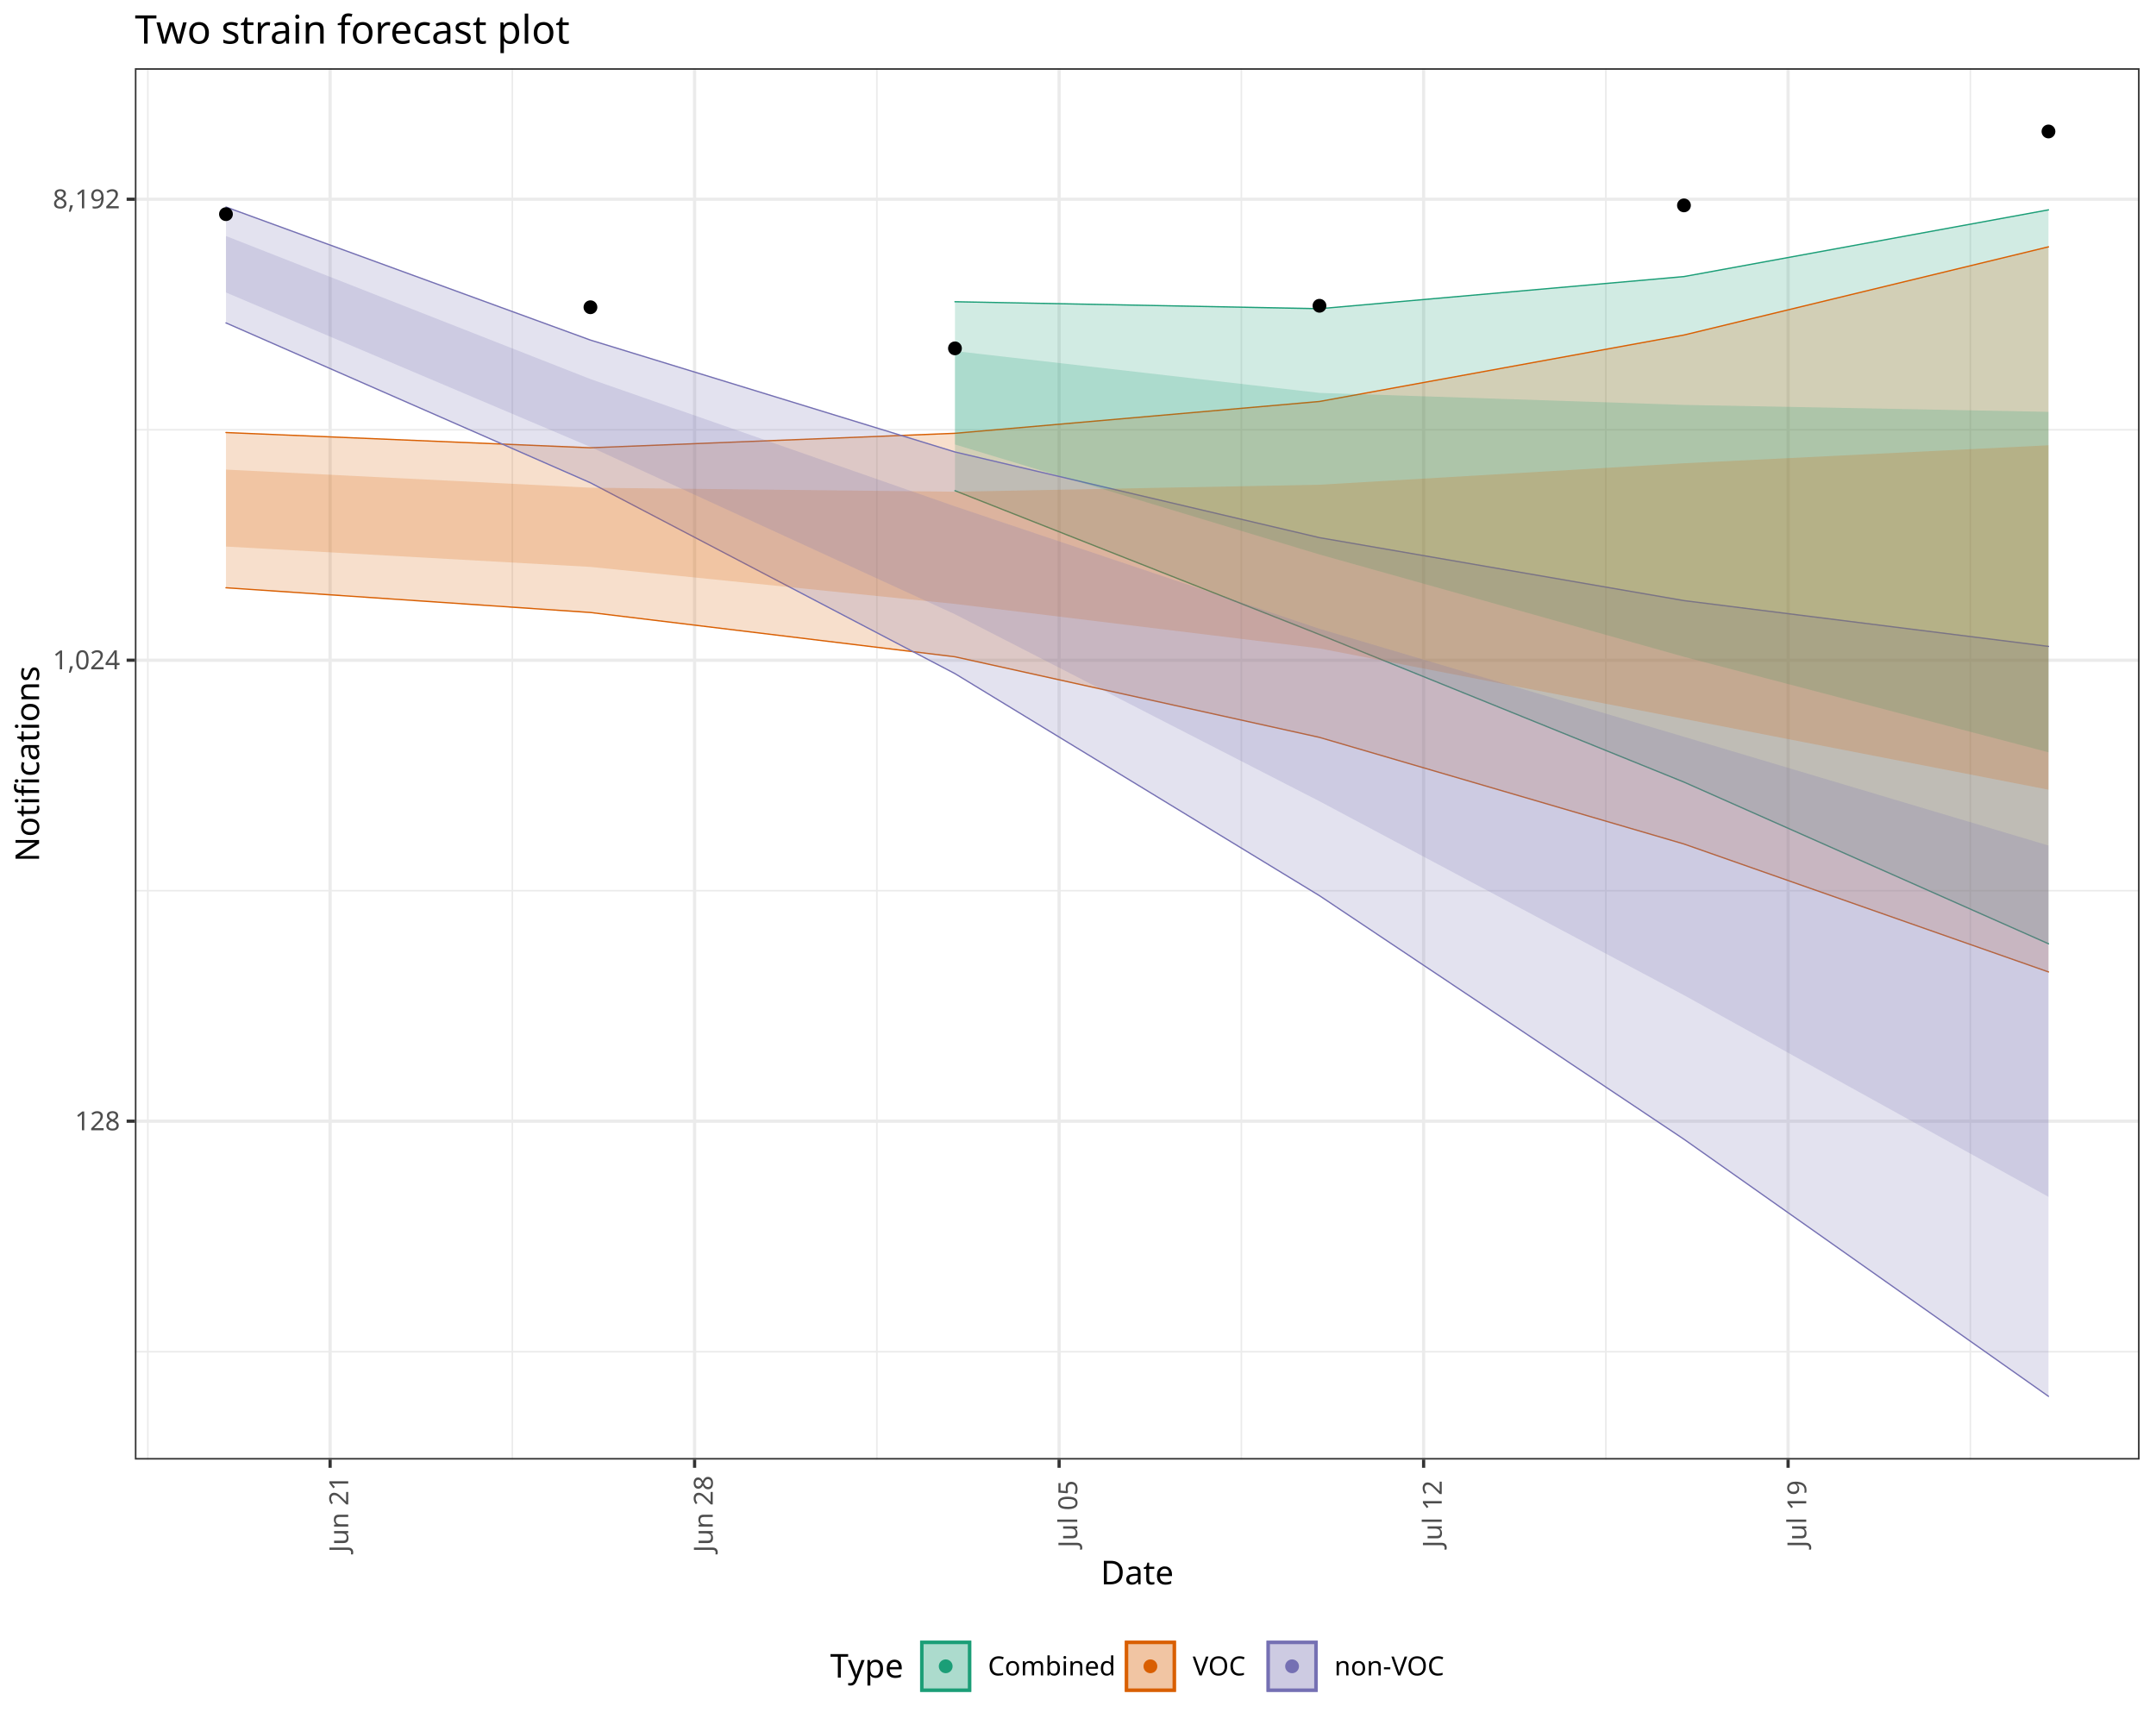
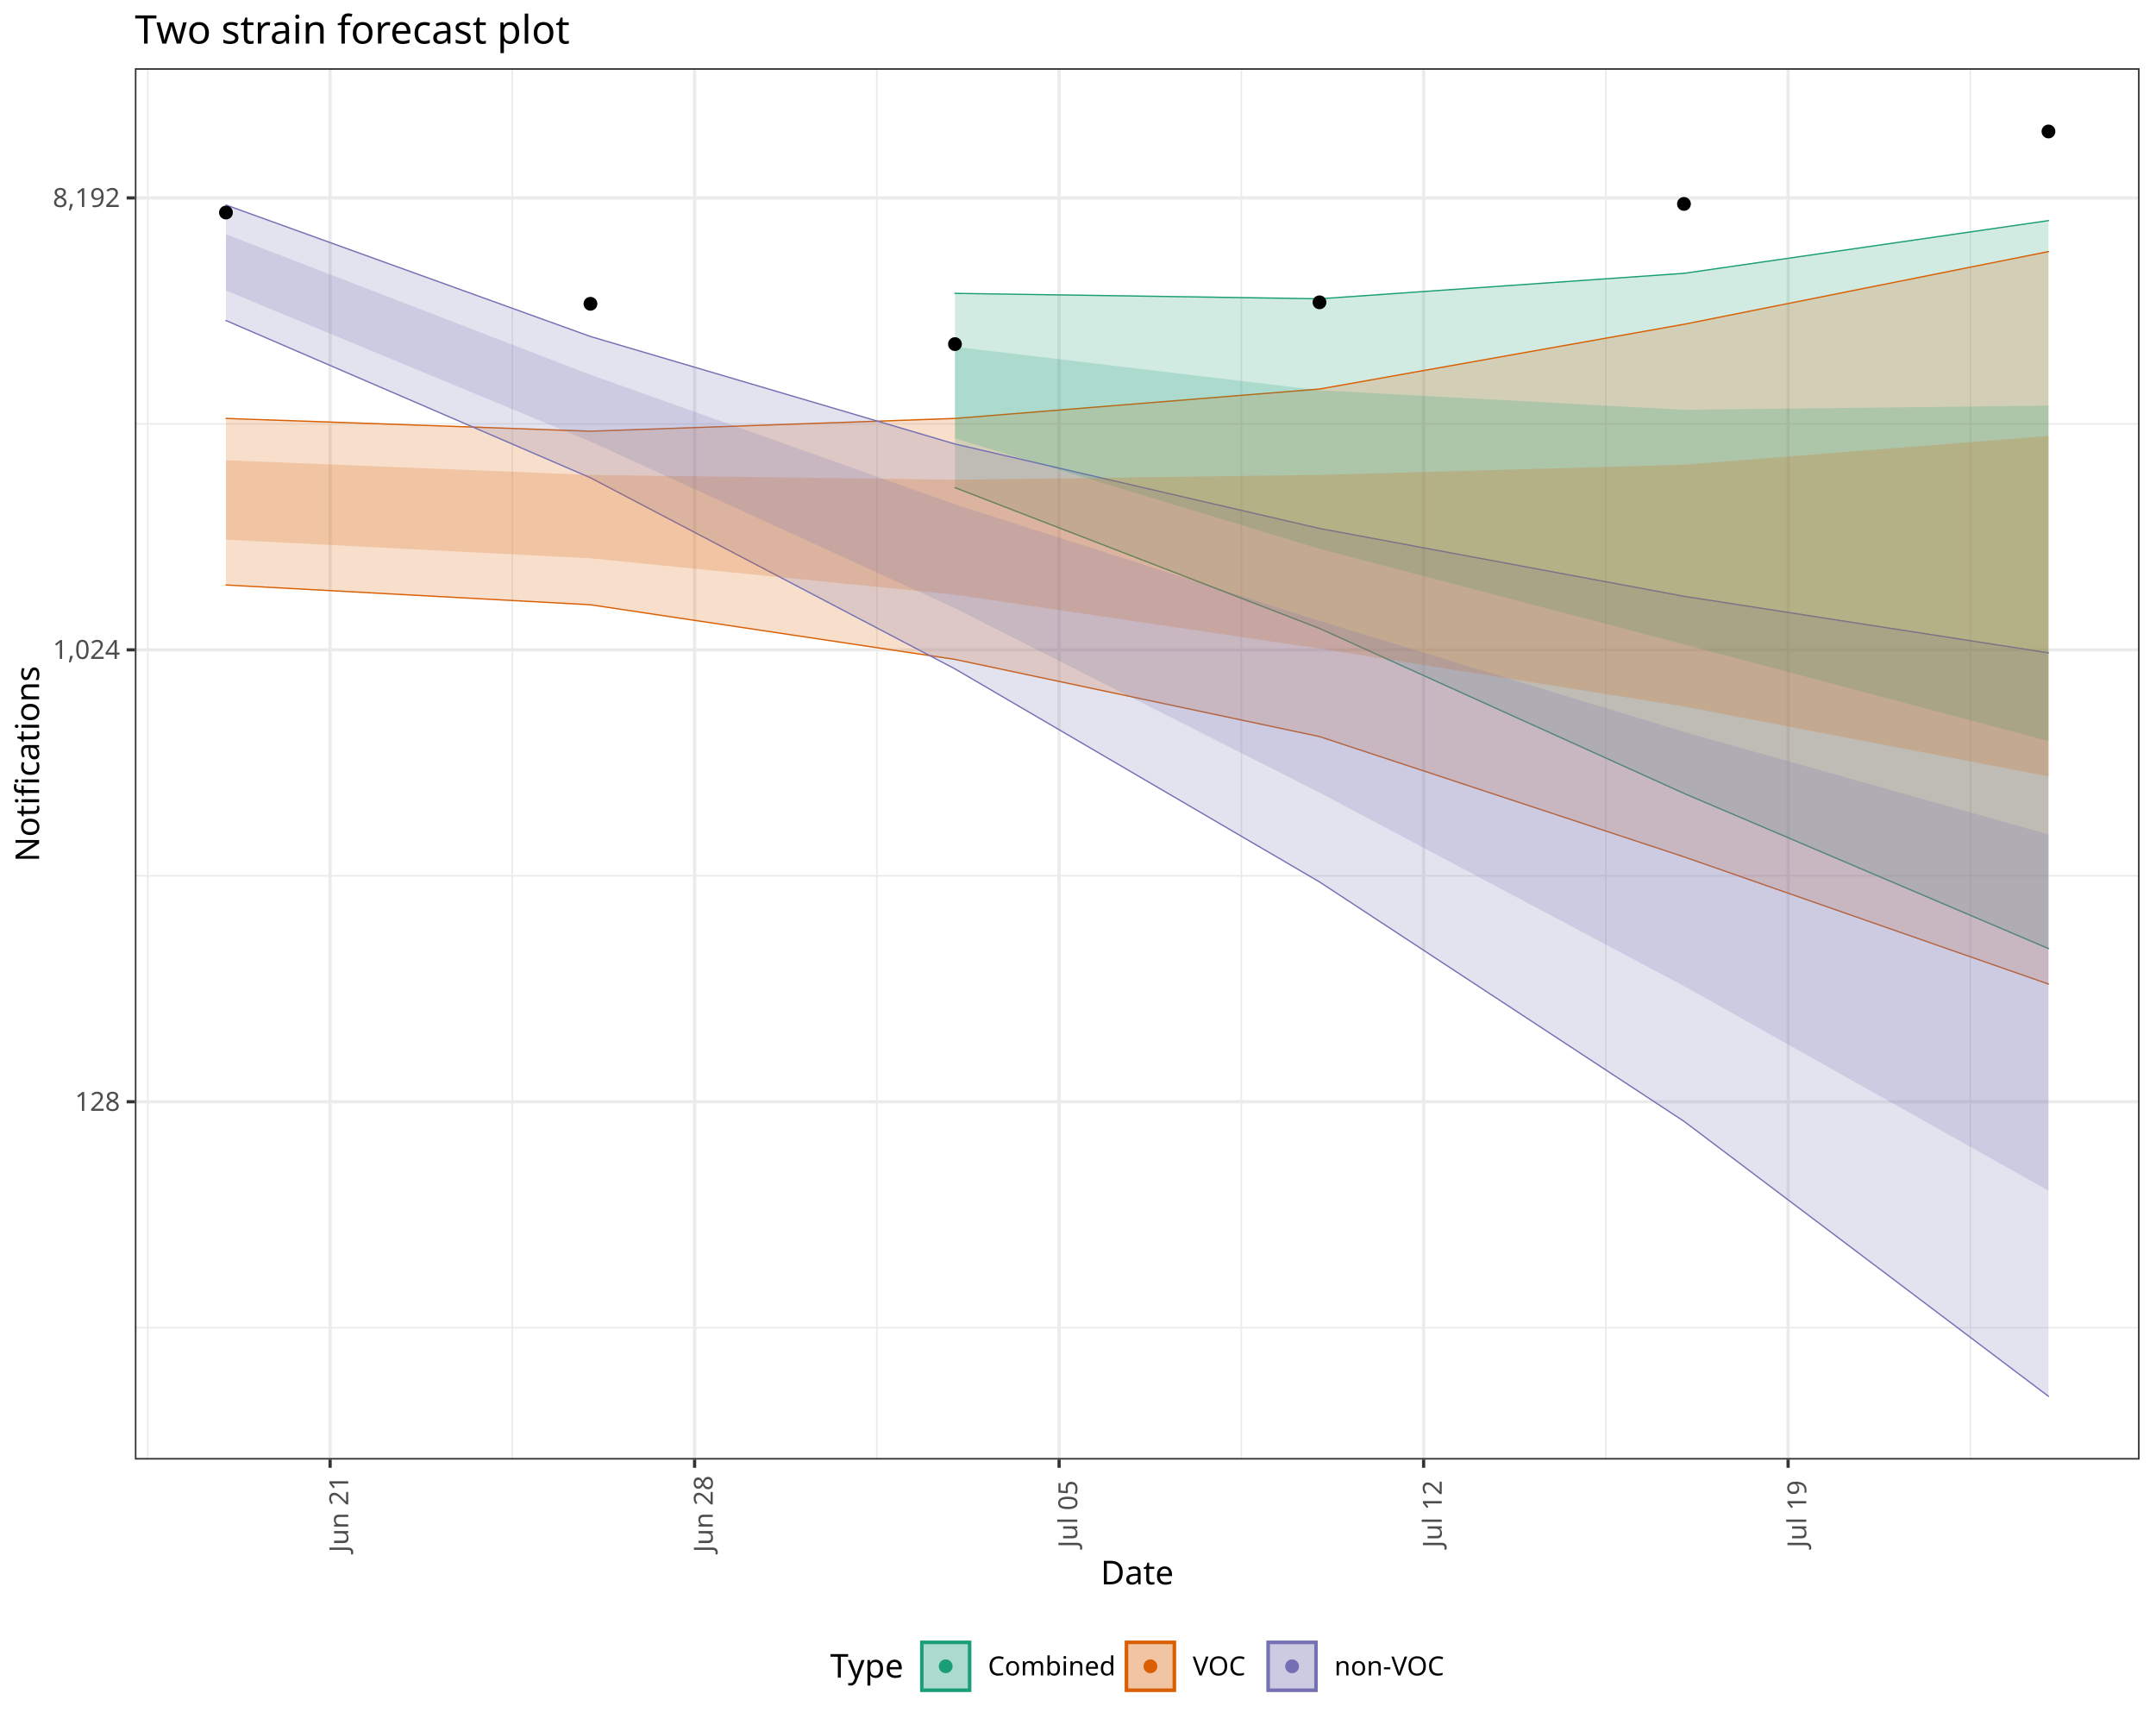
<svg xmlns="http://www.w3.org/2000/svg" class="svglite" data-engine-version="2.0" width="720.00pt" height="576.00pt" viewBox="0 0 720.00 576.00">
  <defs>
    <style type="text/css">
    .svglite line, .svglite polyline, .svglite polygon, .svglite path, .svglite rect, .svglite circle {
      fill: none;
      stroke: #000000;
      stroke-linecap: round;
      stroke-linejoin: round;
      stroke-miterlimit: 10.00;
    }
  </style>
  </defs>
  <rect width="100%" height="100%" style="stroke: none; fill: #FFFFFF;" />
  <defs>
    <clipPath id="cpMC4wMHw3MjAuMDB8MC4wMHw1NzYuMDA=">
      <rect x="0.00" y="0.00" width="720.00" height="576.00" />
    </clipPath>
  </defs>
  <g clip-path="url(#cpMC4wMHw3MjAuMDB8MC4wMHw1NzYuMDA=)">
    <rect x="0.00" y="0.00" width="720.00" height="576.00" style="stroke-width: 1.07; stroke: #FFFFFF; fill: #FFFFFF;" />
  </g>
  <defs>
    <clipPath id="cpNDUuMDN8NzE0LjUyfDIyLjc4fDQ4Ny4zNw==">
      <rect x="45.03" y="22.78" width="669.49" height="464.59" />
    </clipPath>
  </defs>
  <g clip-path="url(#cpNDUuMDN8NzE0LjUyfDIyLjc4fDQ4Ny4zNw==)">
    <rect x="45.03" y="22.78" width="669.49" height="464.59" style="stroke-width: 1.07; stroke: none; fill: #FFFFFF;" />
-     <polyline points="45.03,451.35 714.52,451.35 " style="stroke-width: 0.53; stroke: #EBEBEB; stroke-linecap: butt;" />
-     <polyline points="45.03,297.42 714.52,297.42 " style="stroke-width: 0.53; stroke: #EBEBEB; stroke-linecap: butt;" />
-     <polyline points="45.03,143.50 714.52,143.50 " style="stroke-width: 0.53; stroke: #EBEBEB; stroke-linecap: butt;" />
+     <polyline points="45.03,443.34 714.52,443.34 " style="stroke-width: 0.53; stroke: #EBEBEB; stroke-linecap: butt;" />
+     <polyline points="45.03,292.44 714.52,292.44 " style="stroke-width: 0.53; stroke: #EBEBEB; stroke-linecap: butt;" />
+     <polyline points="45.03,141.54 714.52,141.54 " style="stroke-width: 0.53; stroke: #EBEBEB; stroke-linecap: butt;" />
    <polyline points="49.37,487.37 49.37,22.78 " style="stroke-width: 0.53; stroke: #EBEBEB; stroke-linecap: butt;" />
    <polyline points="171.10,487.37 171.10,22.78 " style="stroke-width: 0.53; stroke: #EBEBEB; stroke-linecap: butt;" />
    <polyline points="292.83,487.37 292.83,22.78 " style="stroke-width: 0.53; stroke: #EBEBEB; stroke-linecap: butt;" />
    <polyline points="414.55,487.37 414.55,22.78 " style="stroke-width: 0.53; stroke: #EBEBEB; stroke-linecap: butt;" />
    <polyline points="536.28,487.37 536.28,22.78 " style="stroke-width: 0.53; stroke: #EBEBEB; stroke-linecap: butt;" />
    <polyline points="658.00,487.37 658.00,22.78 " style="stroke-width: 0.53; stroke: #EBEBEB; stroke-linecap: butt;" />
-     <polyline points="45.03,374.38 714.52,374.38 " style="stroke-width: 1.07; stroke: #EBEBEB; stroke-linecap: butt;" />
-     <polyline points="45.03,220.46 714.52,220.46 " style="stroke-width: 1.07; stroke: #EBEBEB; stroke-linecap: butt;" />
-     <polyline points="45.03,66.53 714.52,66.53 " style="stroke-width: 1.07; stroke: #EBEBEB; stroke-linecap: butt;" />
+     <polyline points="45.03,367.89 714.52,367.89 " style="stroke-width: 1.07; stroke: #EBEBEB; stroke-linecap: butt;" />
+     <polyline points="45.03,216.99 714.52,216.99 " style="stroke-width: 1.07; stroke: #EBEBEB; stroke-linecap: butt;" />
+     <polyline points="45.03,66.09 714.52,66.09 " style="stroke-width: 1.07; stroke: #EBEBEB; stroke-linecap: butt;" />
    <polyline points="110.24,487.37 110.24,22.78 " style="stroke-width: 1.07; stroke: #EBEBEB; stroke-linecap: butt;" />
    <polyline points="231.96,487.37 231.96,22.78 " style="stroke-width: 1.07; stroke: #EBEBEB; stroke-linecap: butt;" />
    <polyline points="353.69,487.37 353.69,22.78 " style="stroke-width: 1.07; stroke: #EBEBEB; stroke-linecap: butt;" />
    <polyline points="475.42,487.37 475.42,22.78 " style="stroke-width: 1.07; stroke: #EBEBEB; stroke-linecap: butt;" />
    <polyline points="597.14,487.37 597.14,22.78 " style="stroke-width: 1.07; stroke: #EBEBEB; stroke-linecap: butt;" />
-     <polygon points="318.91,100.75 440.64,103.08 562.36,92.35 684.09,70.07 684.09,315.13 562.36,261.15 440.64,211.87 318.91,163.85 " style="stroke-width: 0.00; stroke: none; fill: #1B9E77; fill-opacity: 0.20;" />
-     <polyline points="318.91,100.75 440.64,103.08 562.36,92.35 684.09,70.07 " style="stroke-width: 0.43; stroke: #1B9E77;" />
-     <polyline points="684.09,315.13 562.36,261.15 440.64,211.87 318.91,163.85 " style="stroke-width: 0.43; stroke: #1B9E77;" />
-     <polygon points="75.46,144.43 197.18,149.52 318.91,144.69 440.64,134.06 562.36,111.87 684.09,82.42 684.09,324.54 562.36,281.82 440.64,246.22 318.91,219.31 197.18,204.52 75.46,196.26 " style="stroke-width: 0.00; stroke: none; fill: #D95F02; fill-opacity: 0.20;" />
-     <polyline points="75.46,144.43 197.18,149.52 318.91,144.69 440.64,134.06 562.36,111.87 684.09,82.42 " style="stroke-width: 0.43; stroke: #D95F02;" />
-     <polyline points="684.09,324.54 562.36,281.82 440.64,246.22 318.91,219.31 197.18,204.52 75.46,196.26 " style="stroke-width: 0.43; stroke: #D95F02;" />
-     <polygon points="75.46,69.13 197.18,113.56 318.91,150.92 440.64,179.53 562.36,200.55 684.09,215.84 684.09,466.25 562.36,380.41 440.64,299.08 318.91,224.93 197.18,161.21 75.46,107.82 " style="stroke-width: 0.00; stroke: none; fill: #7570B3; fill-opacity: 0.20;" />
-     <polyline points="75.46,69.13 197.18,113.56 318.91,150.92 440.64,179.53 562.36,200.55 684.09,215.84 " style="stroke-width: 0.43; stroke: #7570B3;" />
-     <polyline points="684.09,466.25 562.36,380.41 440.64,299.08 318.91,224.93 197.18,161.21 75.46,107.82 " style="stroke-width: 0.43; stroke: #7570B3;" />
-     <polygon points="318.91,117.23 440.64,131.19 562.36,135.20 684.09,137.52 684.09,251.20 562.36,219.31 440.64,185.15 318.91,148.42 " style="stroke-width: 0.00; stroke: none; fill: #1B9E77; fill-opacity: 0.20;" />
-     <polyline points="318.91,117.23 440.64,131.19 562.36,135.20 684.09,137.52 " style="stroke-width: 1.07; stroke: none;" />
-     <polyline points="684.09,251.20 562.36,219.31 440.64,185.15 318.91,148.42 " style="stroke-width: 1.07; stroke: none;" />
-     <polygon points="75.46,156.80 197.18,162.85 318.91,164.19 440.64,161.86 562.36,154.69 684.09,148.69 684.09,263.69 562.36,240.04 440.64,216.52 318.91,201.66 197.18,189.30 75.46,182.50 " style="stroke-width: 0.00; stroke: none; fill: #D95F02; fill-opacity: 0.20;" />
-     <polyline points="75.46,156.80 197.18,162.85 318.91,164.19 440.64,161.86 562.36,154.69 684.09,148.69 " style="stroke-width: 1.07; stroke: none;" />
-     <polyline points="684.09,263.69 562.36,240.04 440.64,216.52 318.91,201.66 197.18,189.30 75.46,182.50 " style="stroke-width: 1.07; stroke: none;" />
-     <polygon points="75.46,78.81 197.18,126.58 318.91,169.08 440.64,209.96 562.36,246.02 684.09,282.32 684.09,399.64 562.36,332.30 440.64,267.55 318.91,205.11 197.18,149.24 75.46,97.66 " style="stroke-width: 0.00; stroke: none; fill: #7570B3; fill-opacity: 0.20;" />
-     <polyline points="75.46,78.81 197.18,126.58 318.91,169.08 440.64,209.96 562.36,246.02 684.09,282.32 " style="stroke-width: 1.07; stroke: none;" />
-     <polyline points="684.09,399.64 562.36,332.30 440.64,267.55 318.91,205.11 197.18,149.24 75.46,97.66 " style="stroke-width: 1.07; stroke: none;" />
-     <circle cx="75.46" cy="71.51" r="1.95" style="stroke-width: 0.71; fill: #000000;" />
-     <circle cx="197.18" cy="102.59" r="1.95" style="stroke-width: 0.71; fill: #000000;" />
-     <circle cx="318.91" cy="116.32" r="1.95" style="stroke-width: 0.71; fill: #000000;" />
-     <circle cx="440.64" cy="102.10" r="1.95" style="stroke-width: 0.71; fill: #000000;" />
-     <circle cx="562.36" cy="68.58" r="1.95" style="stroke-width: 0.71; fill: #000000;" />
+     <polygon points="318.91,97.96 440.64,99.77 562.36,91.27 684.09,73.66 684.09,316.74 562.36,264.92 440.64,209.84 318.91,162.83 " style="stroke-width: 0.00; stroke: none; fill: #1B9E77; fill-opacity: 0.20;" />
+     <polyline points="318.91,97.96 440.64,99.77 562.36,91.27 684.09,73.66 " style="stroke-width: 0.43; stroke: #1B9E77;" />
+     <polyline points="684.09,316.74 562.36,264.92 440.64,209.84 318.91,162.83 " style="stroke-width: 0.43; stroke: #1B9E77;" />
+     <polygon points="75.46,139.72 197.18,143.99 318.91,139.72 440.64,129.90 562.36,108.28 684.09,84.00 684.09,328.59 562.36,286.11 440.64,245.95 318.91,220.18 197.18,201.94 75.46,195.34 " style="stroke-width: 0.00; stroke: none; fill: #D95F02; fill-opacity: 0.20;" />
+     <polyline points="75.46,139.72 197.18,143.99 318.91,139.72 440.64,129.90 562.36,108.28 684.09,84.00 " style="stroke-width: 0.43; stroke: #D95F02;" />
+     <polyline points="684.09,328.59 562.36,286.11 440.64,245.95 318.91,220.18 197.18,201.94 75.46,195.34 " style="stroke-width: 0.43; stroke: #D95F02;" />
+     <polygon points="75.46,68.45 197.18,112.36 318.91,148.26 440.64,176.46 562.36,199.11 684.09,217.99 684.09,466.25 562.36,374.41 440.64,294.48 318.91,223.35 197.18,159.54 75.46,107.03 " style="stroke-width: 0.00; stroke: none; fill: #7570B3; fill-opacity: 0.20;" />
+     <polyline points="75.46,68.45 197.18,112.36 318.91,148.26 440.64,176.46 562.36,199.11 684.09,217.99 " style="stroke-width: 0.43; stroke: #7570B3;" />
+     <polyline points="684.09,466.25 562.36,374.41 440.64,294.48 318.91,223.35 197.18,159.54 75.46,107.03 " style="stroke-width: 0.43; stroke: #7570B3;" />
+     <polygon points="318.91,115.79 440.64,130.33 562.36,136.84 684.09,135.45 684.09,247.45 562.36,215.17 440.64,183.25 318.91,146.36 " style="stroke-width: 0.00; stroke: none; fill: #1B9E77; fill-opacity: 0.20;" />
+     <polyline points="318.91,115.79 440.64,130.33 562.36,136.84 684.09,135.45 " style="stroke-width: 1.07; stroke: none;" />
+     <polyline points="684.09,247.45 562.36,215.17 440.64,183.25 318.91,146.36 " style="stroke-width: 1.07; stroke: none;" />
+     <polygon points="75.46,153.68 197.18,158.58 318.91,160.19 440.64,158.58 562.36,155.18 684.09,145.57 684.09,259.25 562.36,235.91 440.64,216.56 318.91,198.56 197.18,186.44 75.46,180.20 " style="stroke-width: 0.00; stroke: none; fill: #D95F02; fill-opacity: 0.20;" />
+     <polyline points="75.46,153.68 197.18,158.58 318.91,160.19 440.64,158.58 562.36,155.18 684.09,145.57 " style="stroke-width: 1.07; stroke: none;" />
+     <polyline points="684.09,259.25 562.36,235.91 440.64,216.56 318.91,198.56 197.18,186.44 75.46,180.20 " style="stroke-width: 1.07; stroke: none;" />
+     <polygon points="75.46,78.23 197.18,125.15 318.91,168.41 440.64,207.32 562.36,244.39 684.09,278.62 684.09,397.59 562.36,329.25 440.64,264.64 318.91,203.10 197.18,147.44 75.46,97.01 " style="stroke-width: 0.00; stroke: none; fill: #7570B3; fill-opacity: 0.20;" />
+     <polyline points="75.46,78.23 197.18,125.15 318.91,168.41 440.64,207.32 562.36,244.39 684.09,278.62 " style="stroke-width: 1.07; stroke: none;" />
+     <polyline points="684.09,397.59 562.36,329.25 440.64,264.64 318.91,203.10 197.18,147.44 75.46,97.01 " style="stroke-width: 1.07; stroke: none;" />
+     <circle cx="75.46" cy="70.97" r="1.95" style="stroke-width: 0.71; fill: #000000;" />
+     <circle cx="197.18" cy="101.44" r="1.95" style="stroke-width: 0.71; fill: #000000;" />
+     <circle cx="318.91" cy="114.90" r="1.95" style="stroke-width: 0.71; fill: #000000;" />
+     <circle cx="440.64" cy="100.95" r="1.95" style="stroke-width: 0.71; fill: #000000;" />
+     <circle cx="562.36" cy="68.09" r="1.95" style="stroke-width: 0.71; fill: #000000;" />
    <circle cx="684.09" cy="43.90" r="1.95" style="stroke-width: 0.71; fill: #000000;" />
    <rect x="45.03" y="22.78" width="669.49" height="464.59" style="stroke-width: 1.07; stroke: #333333;" />
  </g>
  <g clip-path="url(#cpMC4wMHw3MjAuMDB8MC4wMHw1NzYuMDA=)">
-     <text x="40.10" y="377.41" text-anchor="end" style="font-size: 8.80px; fill: #4D4D4D; font-family: sans;" textLength="14.68px" lengthAdjust="spacingAndGlyphs">128</text>
-     <text x="40.10" y="223.49" text-anchor="end" style="font-size: 8.80px; fill: #4D4D4D; font-family: sans;" textLength="22.02px" lengthAdjust="spacingAndGlyphs">1,024</text>
-     <text x="40.10" y="69.56" text-anchor="end" style="font-size: 8.80px; fill: #4D4D4D; font-family: sans;" textLength="22.02px" lengthAdjust="spacingAndGlyphs">8,192</text>
-     <polyline points="42.29,374.38 45.03,374.38 " style="stroke-width: 1.07; stroke: #333333; stroke-linecap: butt;" />
-     <polyline points="42.29,220.46 45.03,220.46 " style="stroke-width: 1.07; stroke: #333333; stroke-linecap: butt;" />
-     <polyline points="42.29,66.53 45.03,66.53 " style="stroke-width: 1.07; stroke: #333333; stroke-linecap: butt;" />
+     <text x="40.10" y="370.92" text-anchor="end" style="font-size: 8.80px; fill: #4D4D4D; font-family: sans;" textLength="14.68px" lengthAdjust="spacingAndGlyphs">128</text>
+     <text x="40.10" y="220.02" text-anchor="end" style="font-size: 8.80px; fill: #4D4D4D; font-family: sans;" textLength="22.02px" lengthAdjust="spacingAndGlyphs">1,024</text>
+     <text x="40.10" y="69.12" text-anchor="end" style="font-size: 8.80px; fill: #4D4D4D; font-family: sans;" textLength="22.02px" lengthAdjust="spacingAndGlyphs">8,192</text>
+     <polyline points="42.29,367.89 45.03,367.89 " style="stroke-width: 1.07; stroke: #333333; stroke-linecap: butt;" />
+     <polyline points="42.29,216.99 45.03,216.99 " style="stroke-width: 1.07; stroke: #333333; stroke-linecap: butt;" />
+     <polyline points="42.29,66.09 45.03,66.09 " style="stroke-width: 1.07; stroke: #333333; stroke-linecap: butt;" />
    <polyline points="110.24,490.11 110.24,487.37 " style="stroke-width: 1.07; stroke: #333333; stroke-linecap: butt;" />
    <polyline points="231.96,490.11 231.96,487.37 " style="stroke-width: 1.07; stroke: #333333; stroke-linecap: butt;" />
    <polyline points="353.69,490.11 353.69,487.37 " style="stroke-width: 1.07; stroke: #333333; stroke-linecap: butt;" />
    <polyline points="475.42,490.11 475.42,487.37 " style="stroke-width: 1.07; stroke: #333333; stroke-linecap: butt;" />
    <polyline points="597.14,490.11 597.14,487.37 " style="stroke-width: 1.07; stroke: #333333; stroke-linecap: butt;" />
    <text transform="translate(116.29,505.52) rotate(-90)" text-anchor="middle" style="font-size: 8.80px; fill: #4D4D4D; font-family: sans;" textLength="26.43px" lengthAdjust="spacingAndGlyphs">Jun 21</text>
    <text transform="translate(238.02,505.52) rotate(-90)" text-anchor="middle" style="font-size: 8.80px; fill: #4D4D4D; font-family: sans;" textLength="26.43px" lengthAdjust="spacingAndGlyphs">Jun 28</text>
    <text transform="translate(359.75,505.52) rotate(-90)" text-anchor="middle" style="font-size: 8.80px; fill: #4D4D4D; font-family: sans;" textLength="23.49px" lengthAdjust="spacingAndGlyphs">Jul 05</text>
    <text transform="translate(481.47,505.52) rotate(-90)" text-anchor="middle" style="font-size: 8.80px; fill: #4D4D4D; font-family: sans;" textLength="23.49px" lengthAdjust="spacingAndGlyphs">Jul 12</text>
    <text transform="translate(603.20,505.52) rotate(-90)" text-anchor="middle" style="font-size: 8.80px; fill: #4D4D4D; font-family: sans;" textLength="23.49px" lengthAdjust="spacingAndGlyphs">Jul 19</text>
    <text x="379.77" y="529.04" text-anchor="middle" style="font-size: 11.00px; font-family: sans;" textLength="23.24px" lengthAdjust="spacingAndGlyphs">Date</text>
    <text transform="translate(13.05,255.08) rotate(-90)" text-anchor="middle" style="font-size: 11.00px; font-family: sans;" textLength="59.92px" lengthAdjust="spacingAndGlyphs">Notifications</text>
    <rect x="271.76" y="542.28" width="216.02" height="28.24" style="stroke-width: 1.07; stroke: none; fill: #FFFFFF;" />
    <text x="277.24" y="560.19" style="font-size: 11.00px; font-family: sans;" textLength="24.46px" lengthAdjust="spacingAndGlyphs">Type</text>
    <rect x="307.18" y="547.76" width="17.28" height="17.28" style="stroke-width: 1.07; stroke: none; fill: #FFFFFF;" />
    <rect x="307.47" y="548.04" width="16.71" height="16.71" style="stroke-width: 0.43; stroke: #1B9E77; stroke-linecap: square; stroke-linejoin: miter; fill: #1B9E77; fill-opacity: 0.20;" />
    <rect x="307.89" y="548.47" width="15.86" height="15.86" style="stroke-width: 1.07; stroke: #1B9E77; stroke-linecap: square; stroke-linejoin: miter; fill: #1B9E77; fill-opacity: 0.20;" />
    <circle cx="315.82" cy="556.40" r="1.95" style="stroke-width: 0.71; stroke: #1B9E77; fill: #1B9E77;" />
    <rect x="375.54" y="547.76" width="17.28" height="17.28" style="stroke-width: 1.07; stroke: none; fill: #FFFFFF;" />
    <rect x="375.82" y="548.04" width="16.71" height="16.71" style="stroke-width: 0.43; stroke: #D95F02; stroke-linecap: square; stroke-linejoin: miter; fill: #D95F02; fill-opacity: 0.20;" />
    <rect x="376.25" y="548.47" width="15.86" height="15.86" style="stroke-width: 1.07; stroke: #D95F02; stroke-linecap: square; stroke-linejoin: miter; fill: #D95F02; fill-opacity: 0.20;" />
    <circle cx="384.18" cy="556.40" r="1.95" style="stroke-width: 0.71; stroke: #D95F02; fill: #D95F02;" />
    <rect x="422.85" y="547.76" width="17.28" height="17.28" style="stroke-width: 1.07; stroke: none; fill: #FFFFFF;" />
    <rect x="423.14" y="548.04" width="16.71" height="16.71" style="stroke-width: 0.43; stroke: #7570B3; stroke-linecap: square; stroke-linejoin: miter; fill: #7570B3; fill-opacity: 0.20;" />
    <rect x="423.56" y="548.47" width="15.86" height="15.86" style="stroke-width: 1.07; stroke: #7570B3; stroke-linecap: square; stroke-linejoin: miter; fill: #7570B3; fill-opacity: 0.20;" />
    <circle cx="431.49" cy="556.40" r="1.95" style="stroke-width: 0.71; stroke: #7570B3; fill: #7570B3;" />
    <text x="329.94" y="559.43" style="font-size: 8.80px; font-family: sans;" textLength="40.12px" lengthAdjust="spacingAndGlyphs">Combined</text>
    <text x="398.30" y="559.43" style="font-size: 8.80px; font-family: sans;" textLength="19.08px" lengthAdjust="spacingAndGlyphs">VOC</text>
    <text x="445.61" y="559.43" style="font-size: 8.80px; font-family: sans;" textLength="36.69px" lengthAdjust="spacingAndGlyphs">non-VOC</text>
    <text x="45.03" y="14.56" style="font-size: 13.20px; font-family: sans;" textLength="136.47px" lengthAdjust="spacingAndGlyphs">Two strain forecast plot</text>
  </g>
</svg>
